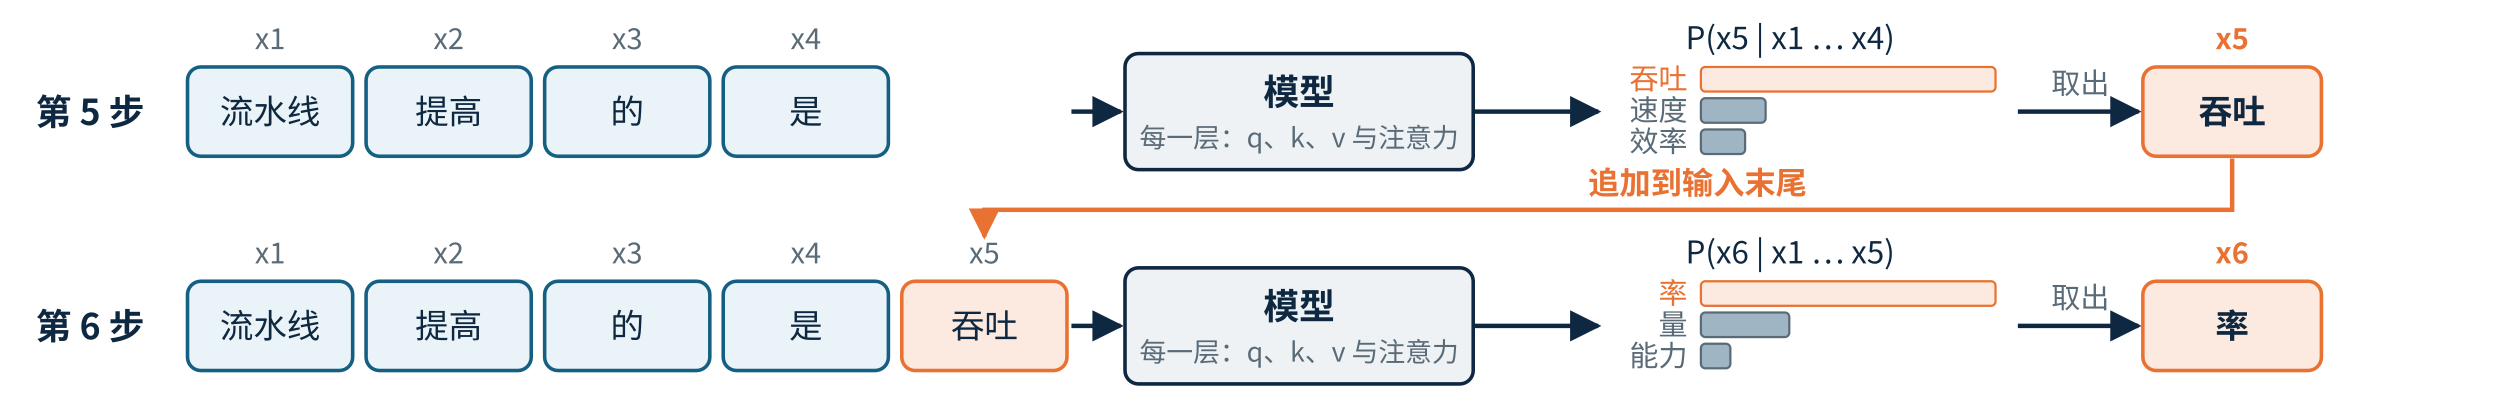
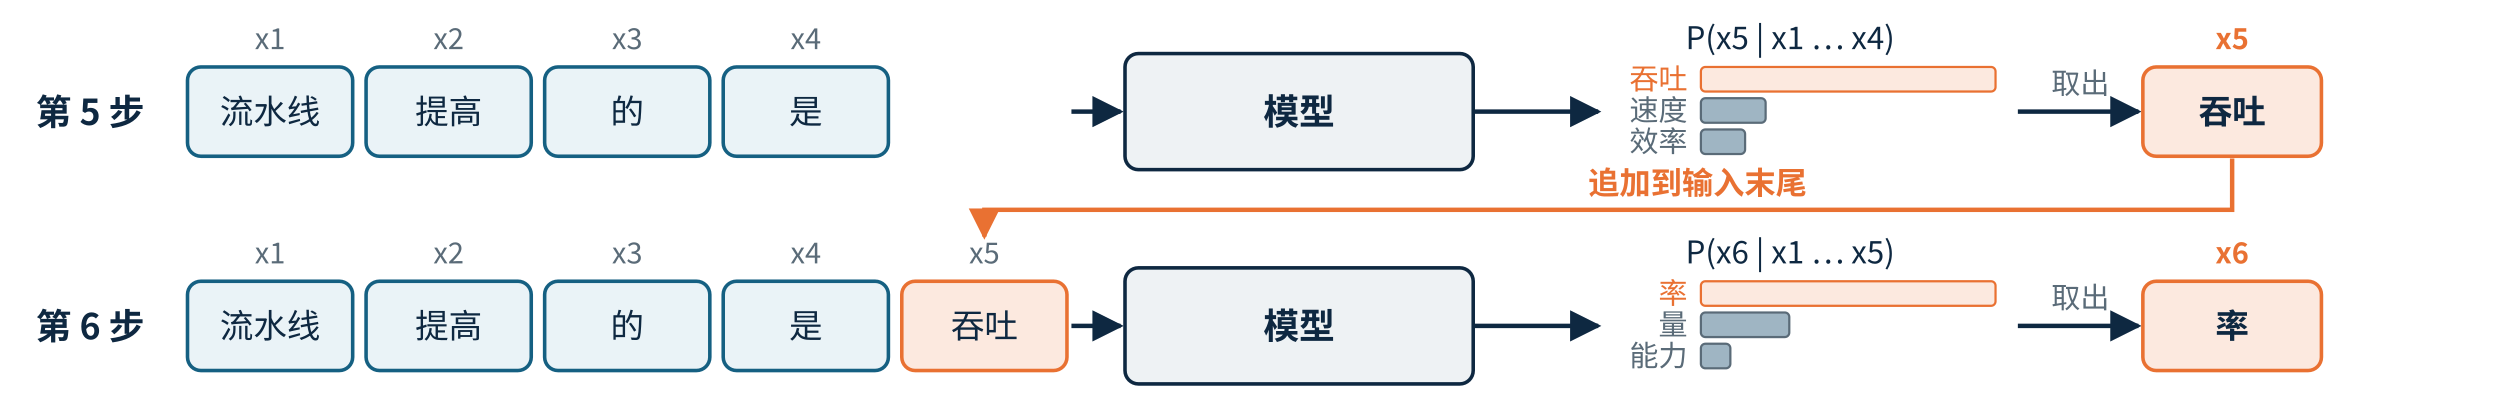
<svg xmlns="http://www.w3.org/2000/svg" viewBox="0 0 1120 178" width="1120" height="178">
  <defs>
    <marker id="ah-156082" viewBox="0 0 10 10" refX="9" refY="5" markerWidth="7" markerHeight="7" orient="auto-start-reverse">
      <path d="M0,0 L10,5 L0,10 z" fill="#156082" />
    </marker>
    <marker id="ah-e97132" viewBox="0 0 10 10" refX="9" refY="5" markerWidth="7" markerHeight="7" orient="auto-start-reverse">
      <path d="M0,0 L10,5 L0,10 z" fill="#e97132" />
    </marker>
    <marker id="ah-0e2841" viewBox="0 0 10 10" refX="9" refY="5" markerWidth="7" markerHeight="7" orient="auto-start-reverse">
      <path d="M0,0 L10,5 L0,10 z" fill="#0e2841" />
    </marker>
    <marker id="ah-2e7d4f" viewBox="0 0 10 10" refX="9" refY="5" markerWidth="7" markerHeight="7" orient="auto-start-reverse">
      <path d="M0,0 L10,5 L0,10 z" fill="#2e7d4f" />
    </marker>
    <marker id="ah-c0392b" viewBox="0 0 10 10" refX="9" refY="5" markerWidth="7" markerHeight="7" orient="auto-start-reverse">
      <path d="M0,0 L10,5 L0,10 z" fill="#c0392b" />
    </marker>
    <marker id="ah-5a6b78" viewBox="0 0 10 10" refX="9" refY="5" markerWidth="7" markerHeight="7" orient="auto-start-reverse">
      <path d="M0,0 L10,5 L0,10 z" fill="#5a6b78" />
    </marker>
    <marker id="ah-9fb5c3" viewBox="0 0 10 10" refX="9" refY="5" markerWidth="7" markerHeight="7" orient="auto-start-reverse">
      <path d="M0,0 L10,5 L0,10 z" fill="#9fb5c3" />
    </marker>
  </defs>
  <text x="16.0" y="56.0" font-family="PingFang SC, Noto Sans CJK SC, Source Han Sans SC, sans-serif" font-size="16" font-weight="bold" fill="#0e2841" text-anchor="start">第 5 步</text>
  <text x="121.0" y="22.0" font-family="PingFang SC, Noto Sans CJK SC, Source Han Sans SC, sans-serif" font-size="13" font-weight="normal" fill="#5a6b78" text-anchor="middle">x1</text>
  <rect x="84.0" y="30.0" width="74.0" height="40.0" rx="6" fill="#eaf3f7" stroke="#156082" stroke-width="1.6" />
  <text x="121.0" y="55.4" font-family="PingFang SC, Noto Sans CJK SC, Source Han Sans SC, sans-serif" font-size="15" font-weight="normal" fill="#0e2841" text-anchor="middle">流水线</text>
  <text x="201.0" y="22.0" font-family="PingFang SC, Noto Sans CJK SC, Source Han Sans SC, sans-serif" font-size="13" font-weight="normal" fill="#5a6b78" text-anchor="middle">x2</text>
  <rect x="164.0" y="30.0" width="74.0" height="40.0" rx="6" fill="#eaf3f7" stroke="#156082" stroke-width="1.6" />
  <text x="201.0" y="55.4" font-family="PingFang SC, Noto Sans CJK SC, Source Han Sans SC, sans-serif" font-size="15" font-weight="normal" fill="#0e2841" text-anchor="middle">提高</text>
  <text x="281.0" y="22.0" font-family="PingFang SC, Noto Sans CJK SC, Source Han Sans SC, sans-serif" font-size="13" font-weight="normal" fill="#5a6b78" text-anchor="middle">x3</text>
  <rect x="244.0" y="30.0" width="74.0" height="40.0" rx="6" fill="#eaf3f7" stroke="#156082" stroke-width="1.6" />
  <text x="281.0" y="55.4" font-family="PingFang SC, Noto Sans CJK SC, Source Han Sans SC, sans-serif" font-size="15" font-weight="normal" fill="#0e2841" text-anchor="middle">的</text>
  <text x="361.0" y="22.0" font-family="PingFang SC, Noto Sans CJK SC, Source Han Sans SC, sans-serif" font-size="13" font-weight="normal" fill="#5a6b78" text-anchor="middle">x4</text>
  <rect x="324.0" y="30.0" width="74.0" height="40.0" rx="6" fill="#eaf3f7" stroke="#156082" stroke-width="1.6" />
  <text x="361.0" y="55.4" font-family="PingFang SC, Noto Sans CJK SC, Source Han Sans SC, sans-serif" font-size="15" font-weight="normal" fill="#0e2841" text-anchor="middle">是</text>
  <line x1="480.0" y1="50.0" x2="502.0" y2="50.0" stroke="#0e2841" stroke-width="2" marker-end="url(#ah-0e2841)" />
  <rect x="504.0" y="24.0" width="156.0" height="52.0" rx="6" fill="#eef2f4" stroke="#0e2841" stroke-width="1.6" />
-   <text x="582.0" y="47.0" font-family="PingFang SC, Noto Sans CJK SC, Source Han Sans SC, sans-serif" font-size="16" font-weight="bold" fill="#0e2841" text-anchor="middle">模型</text>
-   <text x="582.0" y="66.0" font-family="PingFang SC, Noto Sans CJK SC, Source Han Sans SC, sans-serif" font-size="12" font-weight="normal" fill="#5a6b78" text-anchor="middle">每一层：q、k、v 与注意力</text>
+   <text x="582.0" y="55.8" font-family="PingFang SC, Noto Sans CJK SC, Source Han Sans SC, sans-serif" font-size="16" font-weight="bold" fill="#0e2841" text-anchor="middle">模型</text>
  <line x1="660.0" y1="50.0" x2="716.0" y2="50.0" stroke="#0e2841" stroke-width="2" marker-end="url(#ah-0e2841)" />
  <text x="802.0" y="22.0" font-family="PingFang SC, Noto Sans CJK SC, Source Han Sans SC, sans-serif" font-size="14" font-weight="normal" fill="#0e2841" text-anchor="middle">P(x5 | x1 … x4)</text>
  <text x="756.0" y="40.0" font-family="PingFang SC, Noto Sans CJK SC, Source Han Sans SC, sans-serif" font-size="13" font-weight="normal" fill="#e97132" text-anchor="end">吞吐</text>
  <rect x="762.0" y="30.0" width="132.0" height="11.0" rx="2" fill="#fce9df" stroke="#e97132" stroke-width="1" />
  <text x="756.0" y="54.0" font-family="PingFang SC, Noto Sans CJK SC, Source Han Sans SC, sans-serif" font-size="13" font-weight="normal" fill="#5a6b78" text-anchor="end">速度</text>
  <rect x="762.0" y="44.0" width="29.0" height="11.0" rx="2" fill="#9fb5c3" stroke="#5a6b78" stroke-width="1" />
  <text x="756.0" y="68.0" font-family="PingFang SC, Noto Sans CJK SC, Source Han Sans SC, sans-serif" font-size="13" font-weight="normal" fill="#5a6b78" text-anchor="end">效率</text>
  <rect x="762.0" y="58.0" width="19.8" height="11.0" rx="2" fill="#9fb5c3" stroke="#5a6b78" stroke-width="1" />
  <line x1="904.0" y1="50.0" x2="958.0" y2="50.0" stroke="#0e2841" stroke-width="2" marker-end="url(#ah-0e2841)" />
  <text x="932.0" y="42.0" font-family="PingFang SC, Noto Sans CJK SC, Source Han Sans SC, sans-serif" font-size="13" font-weight="normal" fill="#5a6b78" text-anchor="middle">取出</text>
  <text x="1000.0" y="22.0" font-family="PingFang SC, Noto Sans CJK SC, Source Han Sans SC, sans-serif" font-size="13" font-weight="bold" fill="#e97132" text-anchor="middle">x5</text>
  <rect x="960.0" y="30.0" width="80.0" height="40.0" rx="6" fill="#fce9df" stroke="#e97132" stroke-width="1.6" />
  <text x="1000.0" y="55.4" font-family="PingFang SC, Noto Sans CJK SC, Source Han Sans SC, sans-serif" font-size="15" font-weight="bold" fill="#0e2841" text-anchor="middle">吞吐</text>
  <text x="16.0" y="152.0" font-family="PingFang SC, Noto Sans CJK SC, Source Han Sans SC, sans-serif" font-size="16" font-weight="bold" fill="#0e2841" text-anchor="start">第 6 步</text>
  <text x="121.0" y="118.0" font-family="PingFang SC, Noto Sans CJK SC, Source Han Sans SC, sans-serif" font-size="13" font-weight="normal" fill="#5a6b78" text-anchor="middle">x1</text>
  <rect x="84.0" y="126.0" width="74.0" height="40.0" rx="6" fill="#eaf3f7" stroke="#156082" stroke-width="1.6" />
  <text x="121.0" y="151.4" font-family="PingFang SC, Noto Sans CJK SC, Source Han Sans SC, sans-serif" font-size="15" font-weight="normal" fill="#0e2841" text-anchor="middle">流水线</text>
  <text x="201.0" y="118.0" font-family="PingFang SC, Noto Sans CJK SC, Source Han Sans SC, sans-serif" font-size="13" font-weight="normal" fill="#5a6b78" text-anchor="middle">x2</text>
  <rect x="164.0" y="126.0" width="74.0" height="40.0" rx="6" fill="#eaf3f7" stroke="#156082" stroke-width="1.6" />
  <text x="201.0" y="151.4" font-family="PingFang SC, Noto Sans CJK SC, Source Han Sans SC, sans-serif" font-size="15" font-weight="normal" fill="#0e2841" text-anchor="middle">提高</text>
  <text x="281.0" y="118.0" font-family="PingFang SC, Noto Sans CJK SC, Source Han Sans SC, sans-serif" font-size="13" font-weight="normal" fill="#5a6b78" text-anchor="middle">x3</text>
  <rect x="244.0" y="126.0" width="74.0" height="40.0" rx="6" fill="#eaf3f7" stroke="#156082" stroke-width="1.6" />
  <text x="281.0" y="151.4" font-family="PingFang SC, Noto Sans CJK SC, Source Han Sans SC, sans-serif" font-size="15" font-weight="normal" fill="#0e2841" text-anchor="middle">的</text>
  <text x="361.0" y="118.0" font-family="PingFang SC, Noto Sans CJK SC, Source Han Sans SC, sans-serif" font-size="13" font-weight="normal" fill="#5a6b78" text-anchor="middle">x4</text>
  <rect x="324.0" y="126.0" width="74.0" height="40.0" rx="6" fill="#eaf3f7" stroke="#156082" stroke-width="1.6" />
  <text x="361.0" y="151.4" font-family="PingFang SC, Noto Sans CJK SC, Source Han Sans SC, sans-serif" font-size="15" font-weight="normal" fill="#0e2841" text-anchor="middle">是</text>
  <text x="441.0" y="118.0" font-family="PingFang SC, Noto Sans CJK SC, Source Han Sans SC, sans-serif" font-size="13" font-weight="normal" fill="#5a6b78" text-anchor="middle">x5</text>
  <rect x="404.0" y="126.0" width="74.0" height="40.0" rx="6" fill="#fce9df" stroke="#e97132" stroke-width="1.6" />
  <text x="441.0" y="151.4" font-family="PingFang SC, Noto Sans CJK SC, Source Han Sans SC, sans-serif" font-size="15" font-weight="normal" fill="#0e2841" text-anchor="middle">吞吐</text>
  <line x1="480.0" y1="146.0" x2="502.0" y2="146.0" stroke="#0e2841" stroke-width="2" marker-end="url(#ah-0e2841)" />
  <rect x="504.0" y="120.0" width="156.0" height="52.0" rx="6" fill="#eef2f4" stroke="#0e2841" stroke-width="1.6" />
-   <text x="582.0" y="143.0" font-family="PingFang SC, Noto Sans CJK SC, Source Han Sans SC, sans-serif" font-size="16" font-weight="bold" fill="#0e2841" text-anchor="middle">模型</text>
-   <text x="582.0" y="162.0" font-family="PingFang SC, Noto Sans CJK SC, Source Han Sans SC, sans-serif" font-size="12" font-weight="normal" fill="#5a6b78" text-anchor="middle">每一层：q、k、v 与注意力</text>
+   <text x="582.0" y="151.8" font-family="PingFang SC, Noto Sans CJK SC, Source Han Sans SC, sans-serif" font-size="16" font-weight="bold" fill="#0e2841" text-anchor="middle">模型</text>
  <line x1="660.0" y1="146.0" x2="716.0" y2="146.0" stroke="#0e2841" stroke-width="2" marker-end="url(#ah-0e2841)" />
  <text x="802.0" y="118.0" font-family="PingFang SC, Noto Sans CJK SC, Source Han Sans SC, sans-serif" font-size="14" font-weight="normal" fill="#0e2841" text-anchor="middle">P(x6 | x1 … x5)</text>
  <text x="756.0" y="136.0" font-family="PingFang SC, Noto Sans CJK SC, Source Han Sans SC, sans-serif" font-size="13" font-weight="normal" fill="#e97132" text-anchor="end">率</text>
  <rect x="762.0" y="126.0" width="132.0" height="11.0" rx="2" fill="#fce9df" stroke="#e97132" stroke-width="1" />
  <text x="756.0" y="150.0" font-family="PingFang SC, Noto Sans CJK SC, Source Han Sans SC, sans-serif" font-size="13" font-weight="normal" fill="#5a6b78" text-anchor="end">量</text>
  <rect x="762.0" y="140.0" width="39.6" height="11.0" rx="2" fill="#9fb5c3" stroke="#5a6b78" stroke-width="1" />
  <text x="756.0" y="164.0" font-family="PingFang SC, Noto Sans CJK SC, Source Han Sans SC, sans-serif" font-size="13" font-weight="normal" fill="#5a6b78" text-anchor="end">能力</text>
  <rect x="762.0" y="154.0" width="13.2" height="11.0" rx="2" fill="#9fb5c3" stroke="#5a6b78" stroke-width="1" />
  <line x1="904.0" y1="146.0" x2="958.0" y2="146.0" stroke="#0e2841" stroke-width="2" marker-end="url(#ah-0e2841)" />
  <text x="932.0" y="138.0" font-family="PingFang SC, Noto Sans CJK SC, Source Han Sans SC, sans-serif" font-size="13" font-weight="normal" fill="#5a6b78" text-anchor="middle">取出</text>
  <text x="1000.0" y="118.0" font-family="PingFang SC, Noto Sans CJK SC, Source Han Sans SC, sans-serif" font-size="13" font-weight="bold" fill="#e97132" text-anchor="middle">x6</text>
  <rect x="960.0" y="126.0" width="80.0" height="40.0" rx="6" fill="#fce9df" stroke="#e97132" stroke-width="1.6" />
  <text x="1000.0" y="151.4" font-family="PingFang SC, Noto Sans CJK SC, Source Han Sans SC, sans-serif" font-size="15" font-weight="bold" fill="#0e2841" text-anchor="middle">率</text>
  <path d="M 1000.0 71.0 L 1000.0 94.0 L 441.0 94.0 L 441.0 106.0" fill="none" stroke="#e97132" stroke-width="2" marker-end="url(#ah-e97132)" />
  <text x="760.5" y="87.0" font-family="PingFang SC, Noto Sans CJK SC, Source Han Sans SC, sans-serif" font-size="14" font-weight="bold" fill="#e97132" text-anchor="middle">追加到输入末尾</text>
</svg>
